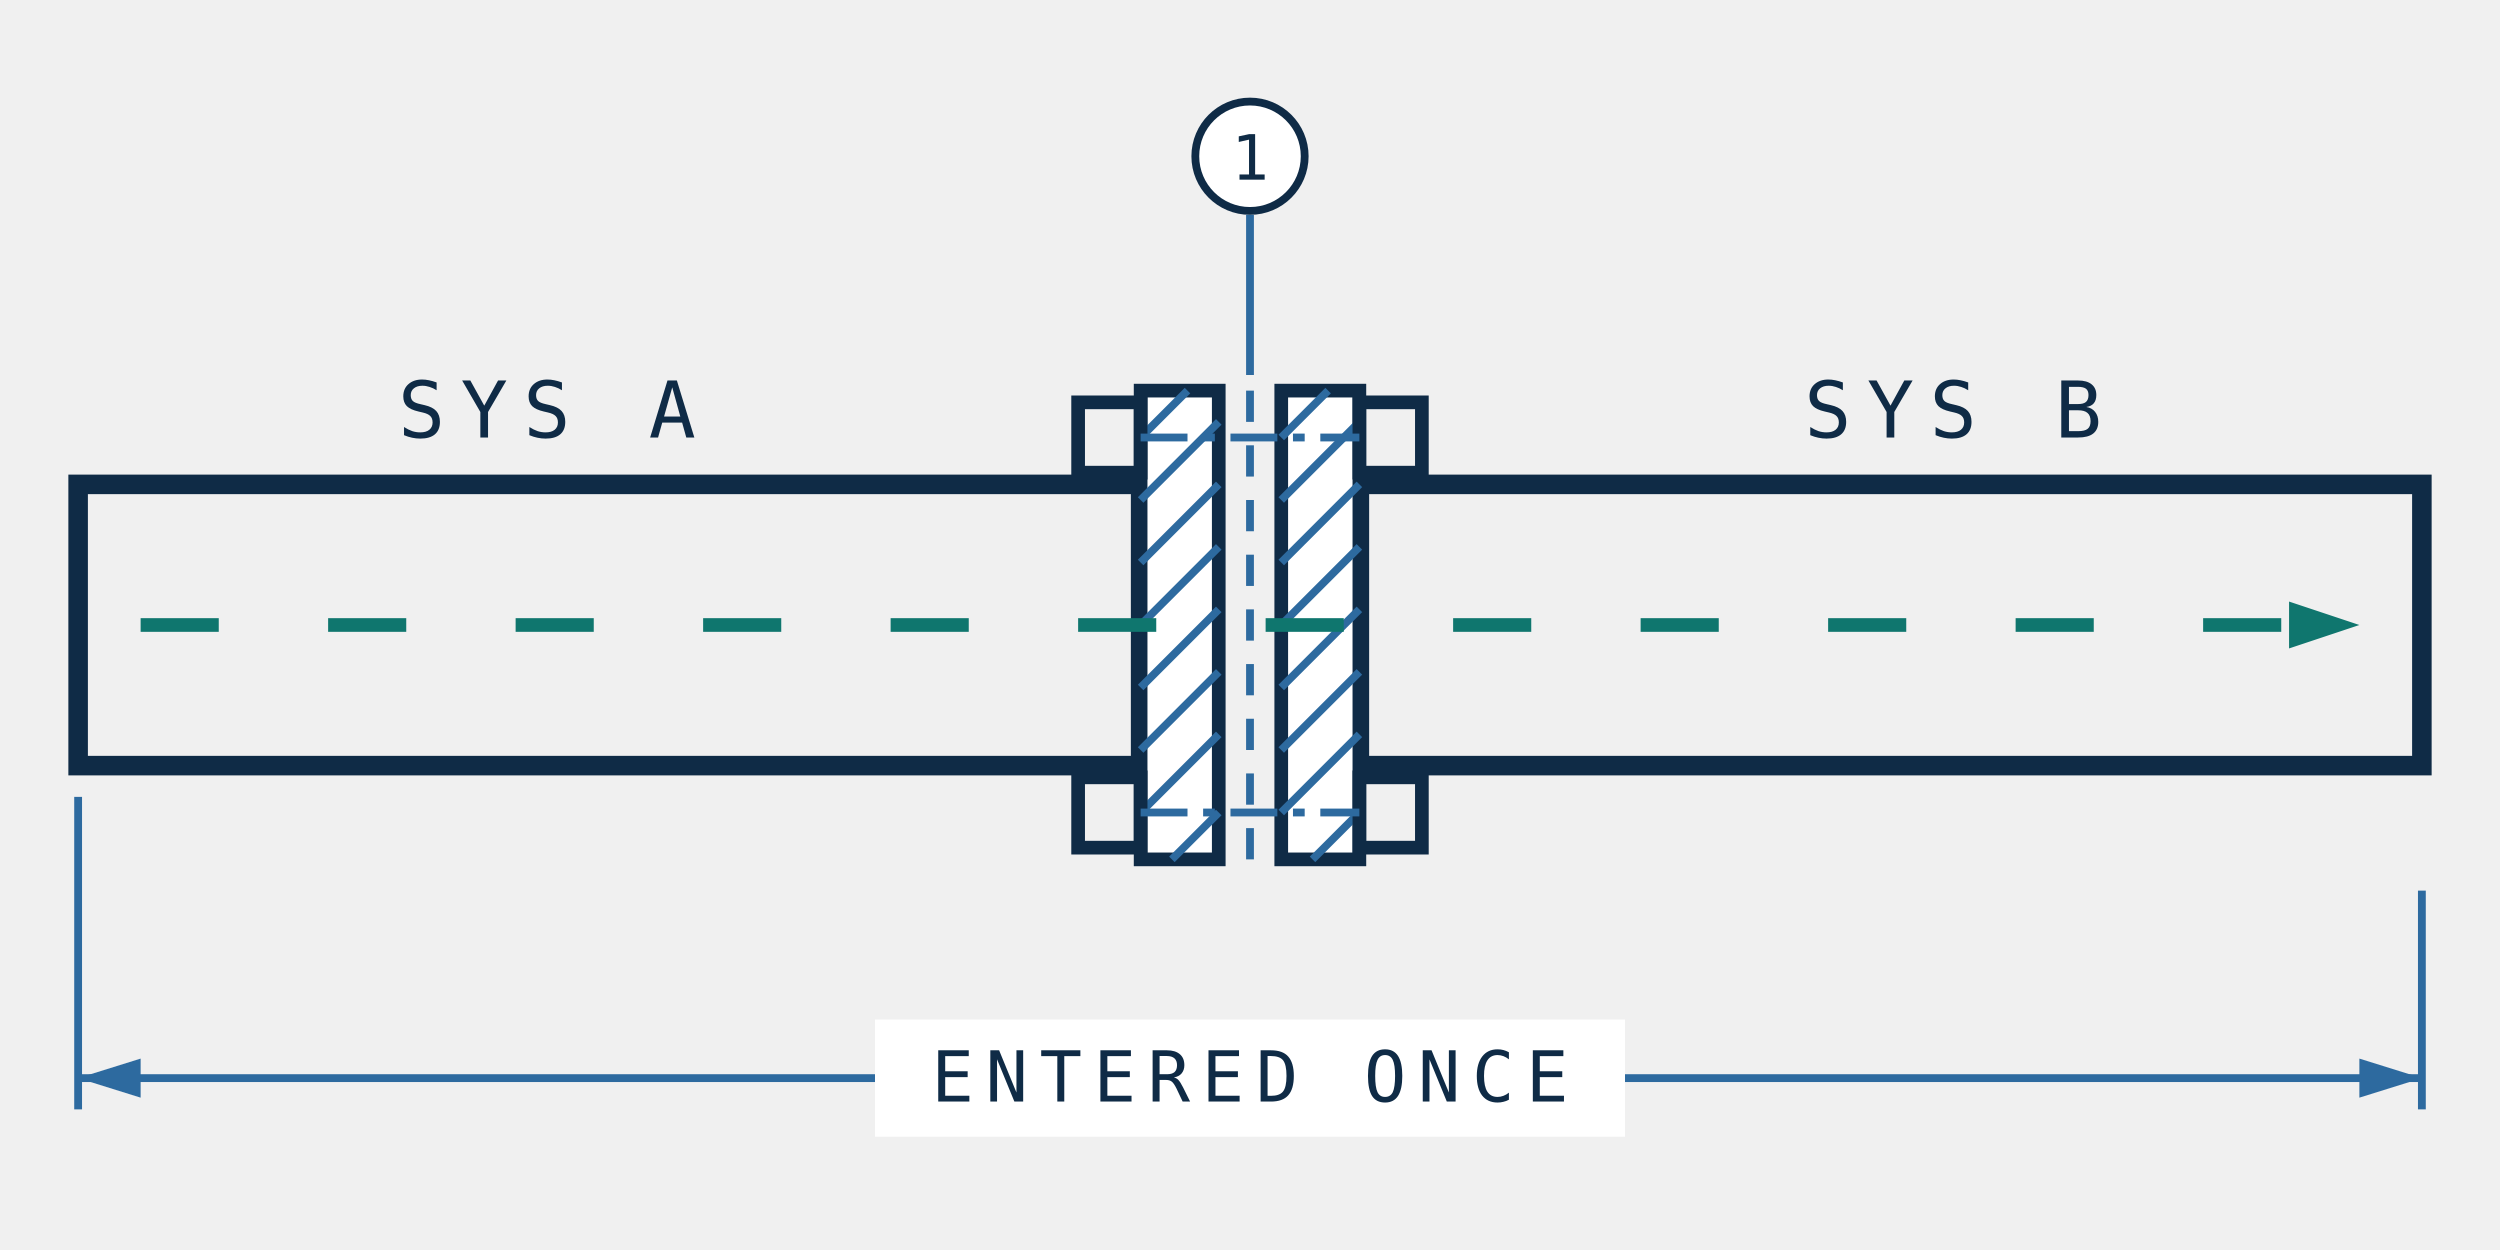
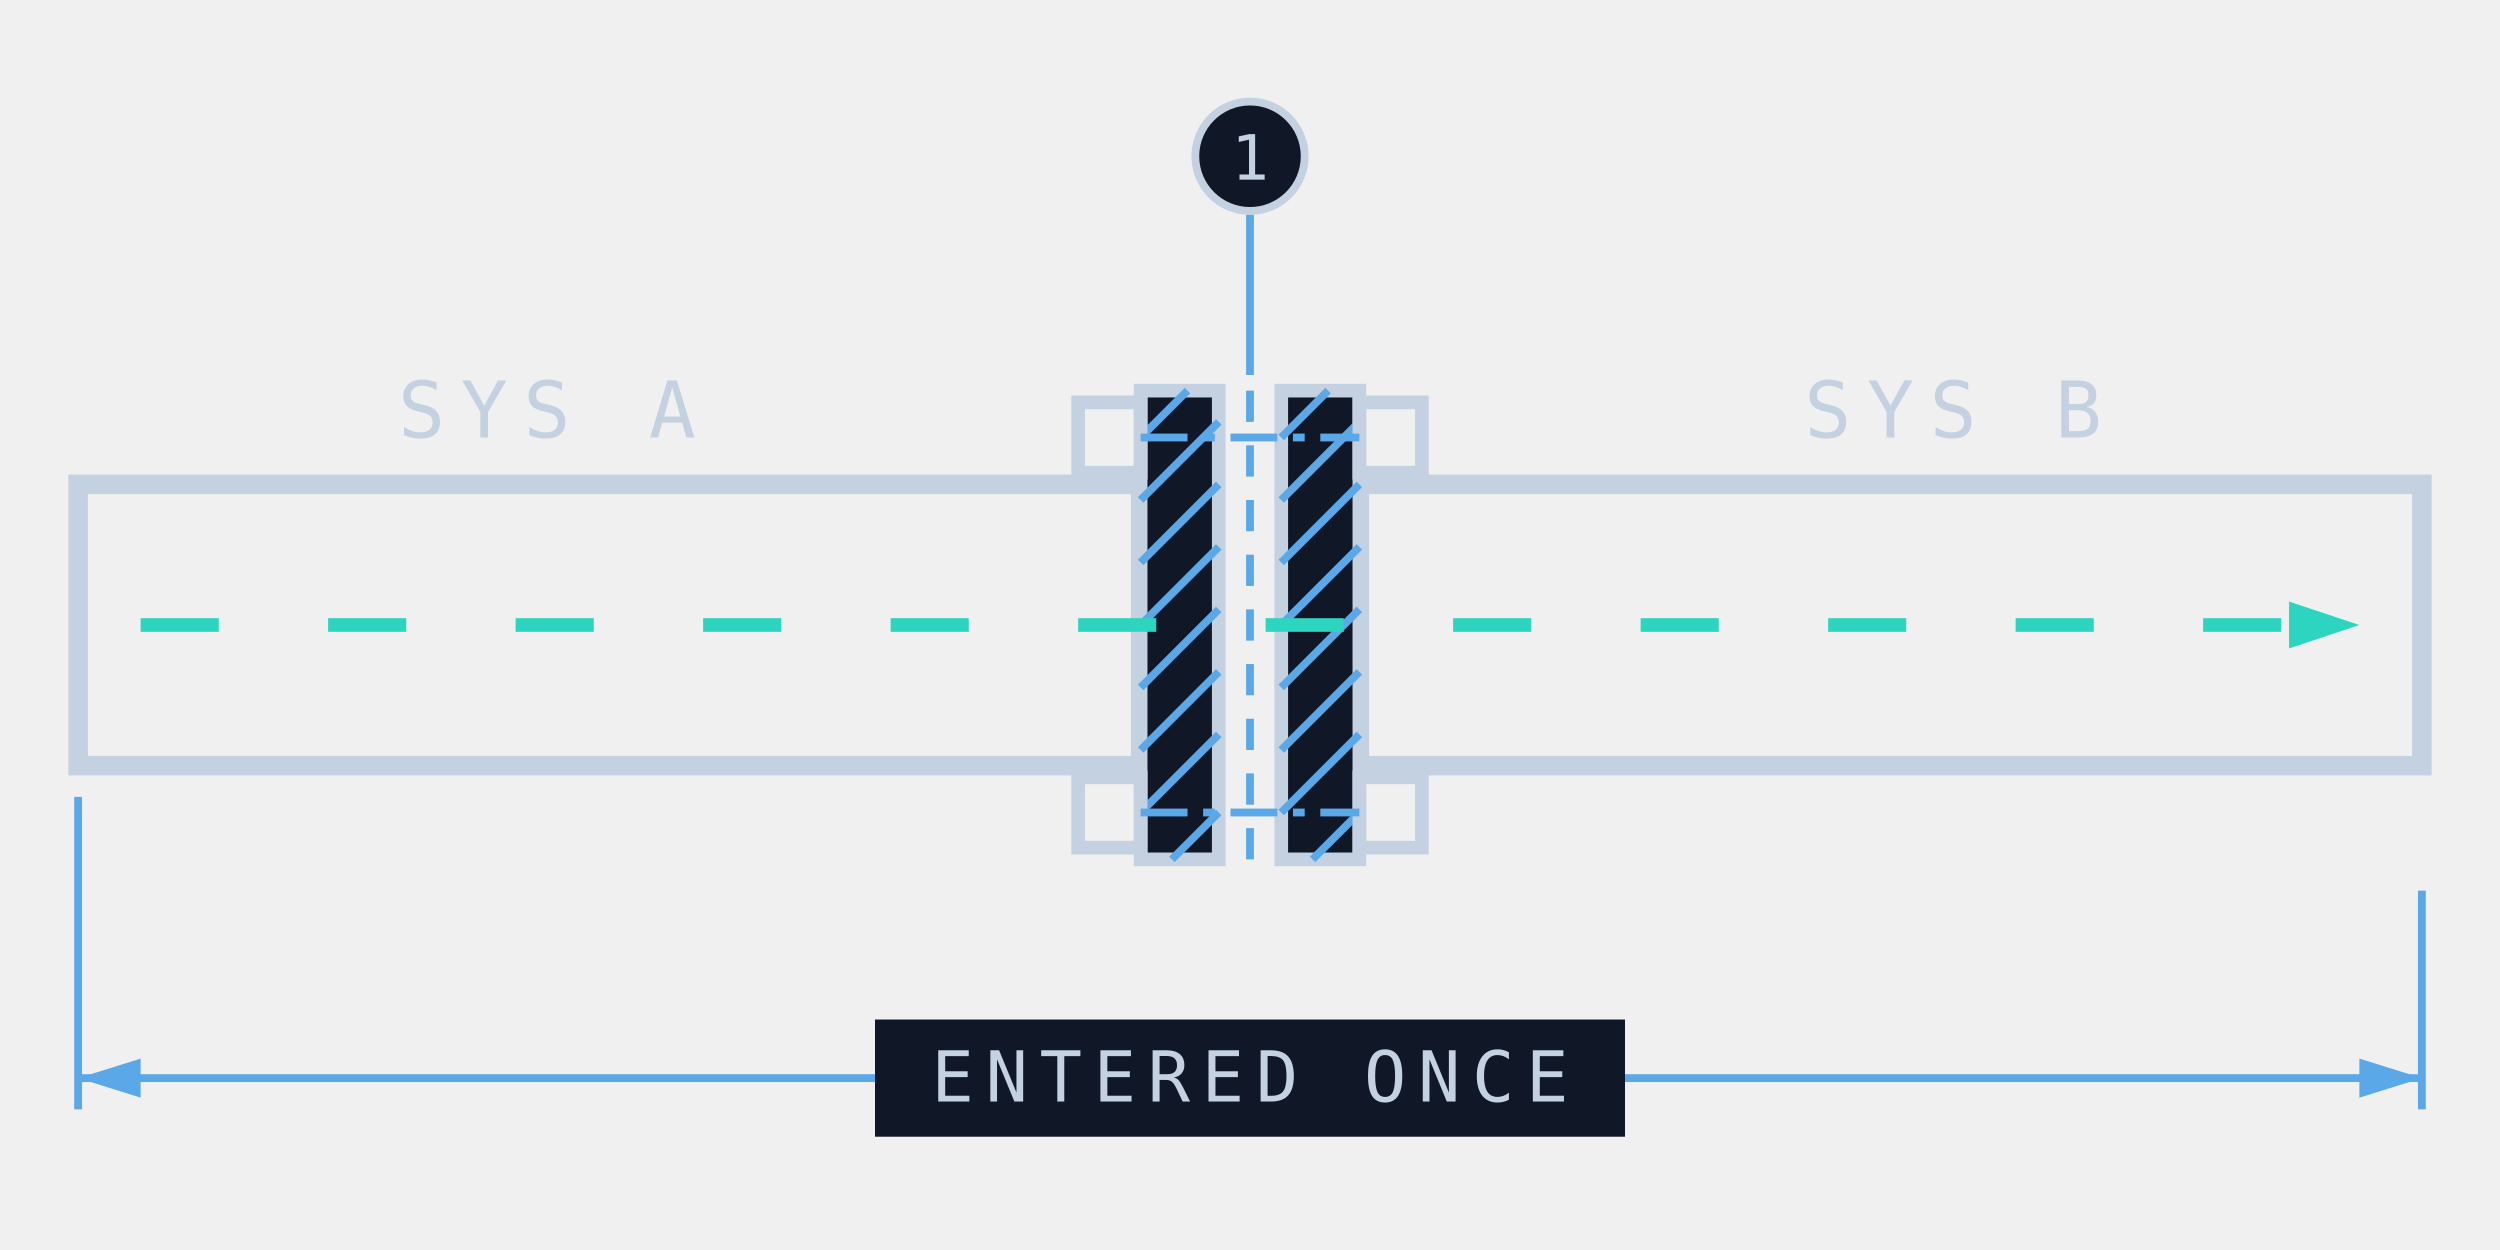
<svg xmlns="http://www.w3.org/2000/svg" viewBox="0 0 320 160" role="img" aria-label="Two systems joined by a bolted pipe union; data flows through, entered once">
  <style>
.vigint-flow{stroke-dasharray:10 14;animation:vigint-dash 1.8s linear infinite}
@keyframes vigint-dash{to{stroke-dashoffset:-24}}
.vigint-pulse{animation:vigint-pulse 2.4s ease-in-out infinite}
@keyframes vigint-pulse{0%,100%{opacity:1}50%{opacity:.6}}
@media (prefers-reduced-motion: reduce){*{animation:none !important}}
</style>
-   <rect class="ill-draw" x="10" y="62" width="136" height="36" fill="none" stroke="#0F2B46" stroke-width="2.5" />
-   <rect class="ill-draw" x="174" y="62" width="136" height="36" fill="none" stroke="#0F2B46" stroke-width="2.5" />
-   <rect class="ill-draw" x="146" y="50" width="10" height="60" fill="#FFFFFF" stroke="#0F2B46" stroke-width="1.75" />
-   <rect class="ill-draw" x="164" y="50" width="10" height="60" fill="#FFFFFF" stroke="#0F2B46" stroke-width="1.75" />
-   <g stroke="#2D6A9F" stroke-width="1" fill="none">
+   <rect class="ill-draw" x="10" y="62" width="136" height="36" fill="none" stroke="#C4D1E0" stroke-width="2.5" />
+   <rect class="ill-draw" x="174" y="62" width="136" height="36" fill="none" stroke="#C4D1E0" stroke-width="2.5" />
+   <rect class="ill-draw" x="146" y="50" width="10" height="60" fill="#101828" stroke="#C4D1E0" stroke-width="1.75" />
+   <rect class="ill-draw" x="164" y="50" width="10" height="60" fill="#101828" stroke="#C4D1E0" stroke-width="1.75" />
+   <g stroke="#5BA8E8" stroke-width="1" fill="none">
    <path d="M146,56 l6,-6 M146,64 l10,-10 M146,72 l10,-10 M146,80 l10,-10 M146,88 l10,-10 M146,96 l10,-10 M146,104 l10,-10 M150,110 l6,-6" />
    <path d="M164,56 l6,-6 M164,64 l10,-10 M164,72 l10,-10 M164,80 l10,-10 M164,88 l10,-10 M164,96 l10,-10 M164,104 l10,-10 M168,110 l6,-6" />
  </g>
-   <line x1="160" y1="50" x2="160" y2="110" stroke="#2D6A9F" stroke-width="1" stroke-dasharray="4 3" />
-   <g class="vigint-pulse" fill="none" stroke="#0F2B46" stroke-width="1.75">
+   <line x1="160" y1="50" x2="160" y2="110" stroke="#5BA8E8" stroke-width="1" stroke-dasharray="4 3" />
+   <g class="vigint-pulse" fill="none" stroke="#C4D1E0" stroke-width="1.75">
    <rect x="138" y="51.5" width="8" height="9" />
    <rect x="174" y="51.5" width="8" height="9" />
    <rect x="138" y="99.5" width="8" height="9" />
    <rect x="174" y="99.5" width="8" height="9" />
  </g>
-   <path d="M146,56 H174 M146,104 H174" stroke="#2D6A9F" stroke-width="1" stroke-dasharray="6 2 1.5 2" fill="none" />
-   <text x="70" y="56" text-anchor="middle" font-family="IBM Plex Mono, monospace" font-size="10" letter-spacing="2" fill="#0F2B46">SYS A</text>
-   <text x="250" y="56" text-anchor="middle" font-family="IBM Plex Mono, monospace" font-size="10" letter-spacing="2" fill="#0F2B46">SYS B</text>
-   <line class="ill-draw vigint-flow" x1="18" y1="80" x2="298" y2="80" stroke="#0F766E" stroke-width="1.75" />
-   <path d="M302,80 l-9,-3 v6 Z" fill="#0F766E" />
-   <g stroke="#2D6A9F" stroke-width="1" fill="none">
+   <path d="M146,56 H174 M146,104 H174" stroke="#5BA8E8" stroke-width="1" stroke-dasharray="6 2 1.5 2" fill="none" />
+   <text x="70" y="56" text-anchor="middle" font-family="IBM Plex Mono, monospace" font-size="10" letter-spacing="2" fill="#C4D1E0">SYS A</text>
+   <text x="250" y="56" text-anchor="middle" font-family="IBM Plex Mono, monospace" font-size="10" letter-spacing="2" fill="#C4D1E0">SYS B</text>
+   <line class="ill-draw vigint-flow" x1="18" y1="80" x2="298" y2="80" stroke="#2DD4BF" stroke-width="1.75" />
+   <path d="M302,80 l-9,-3 v6 Z" fill="#2DD4BF" />
+   <g stroke="#5BA8E8" stroke-width="1" fill="none">
    <line x1="10" y1="102" x2="10" y2="142" />
    <line x1="310" y1="114" x2="310" y2="142" />
    <line x1="10" y1="138" x2="310" y2="138" />
  </g>
-   <path d="M10,138 l8,-2.5 v5 Z M310,138 l-8,-2.5 v5 Z" fill="#2D6A9F" />
-   <rect x="112" y="130.5" width="96" height="15" fill="#FFFFFF" />
-   <text x="160" y="141" text-anchor="middle" font-family="IBM Plex Mono, monospace" font-size="9" letter-spacing="1.5" fill="#0F2B46">ENTERED ONCE</text>
-   <circle class="vigint-pulse" cx="160" cy="20" r="7" fill="#FFFFFF" stroke="#0F2B46" stroke-width="1" />
-   <text x="160" y="23" text-anchor="middle" font-family="IBM Plex Mono, monospace" font-size="8" fill="#0F2B46">1</text>
-   <line x1="160" y1="27.5" x2="160" y2="48" stroke="#2D6A9F" stroke-width="1" />
+   <path d="M10,138 l8,-2.5 v5 Z M310,138 l-8,-2.5 v5 Z" fill="#5BA8E8" />
+   <rect x="112" y="130.5" width="96" height="15" fill="#101828" />
+   <text x="160" y="141" text-anchor="middle" font-family="IBM Plex Mono, monospace" font-size="9" letter-spacing="1.5" fill="#C4D1E0">ENTERED ONCE</text>
+   <circle class="vigint-pulse" cx="160" cy="20" r="7" fill="#101828" stroke="#C4D1E0" stroke-width="1" />
+   <text x="160" y="23" text-anchor="middle" font-family="IBM Plex Mono, monospace" font-size="8" fill="#C4D1E0">1</text>
+   <line x1="160" y1="27.5" x2="160" y2="48" stroke="#5BA8E8" stroke-width="1" />
</svg>
